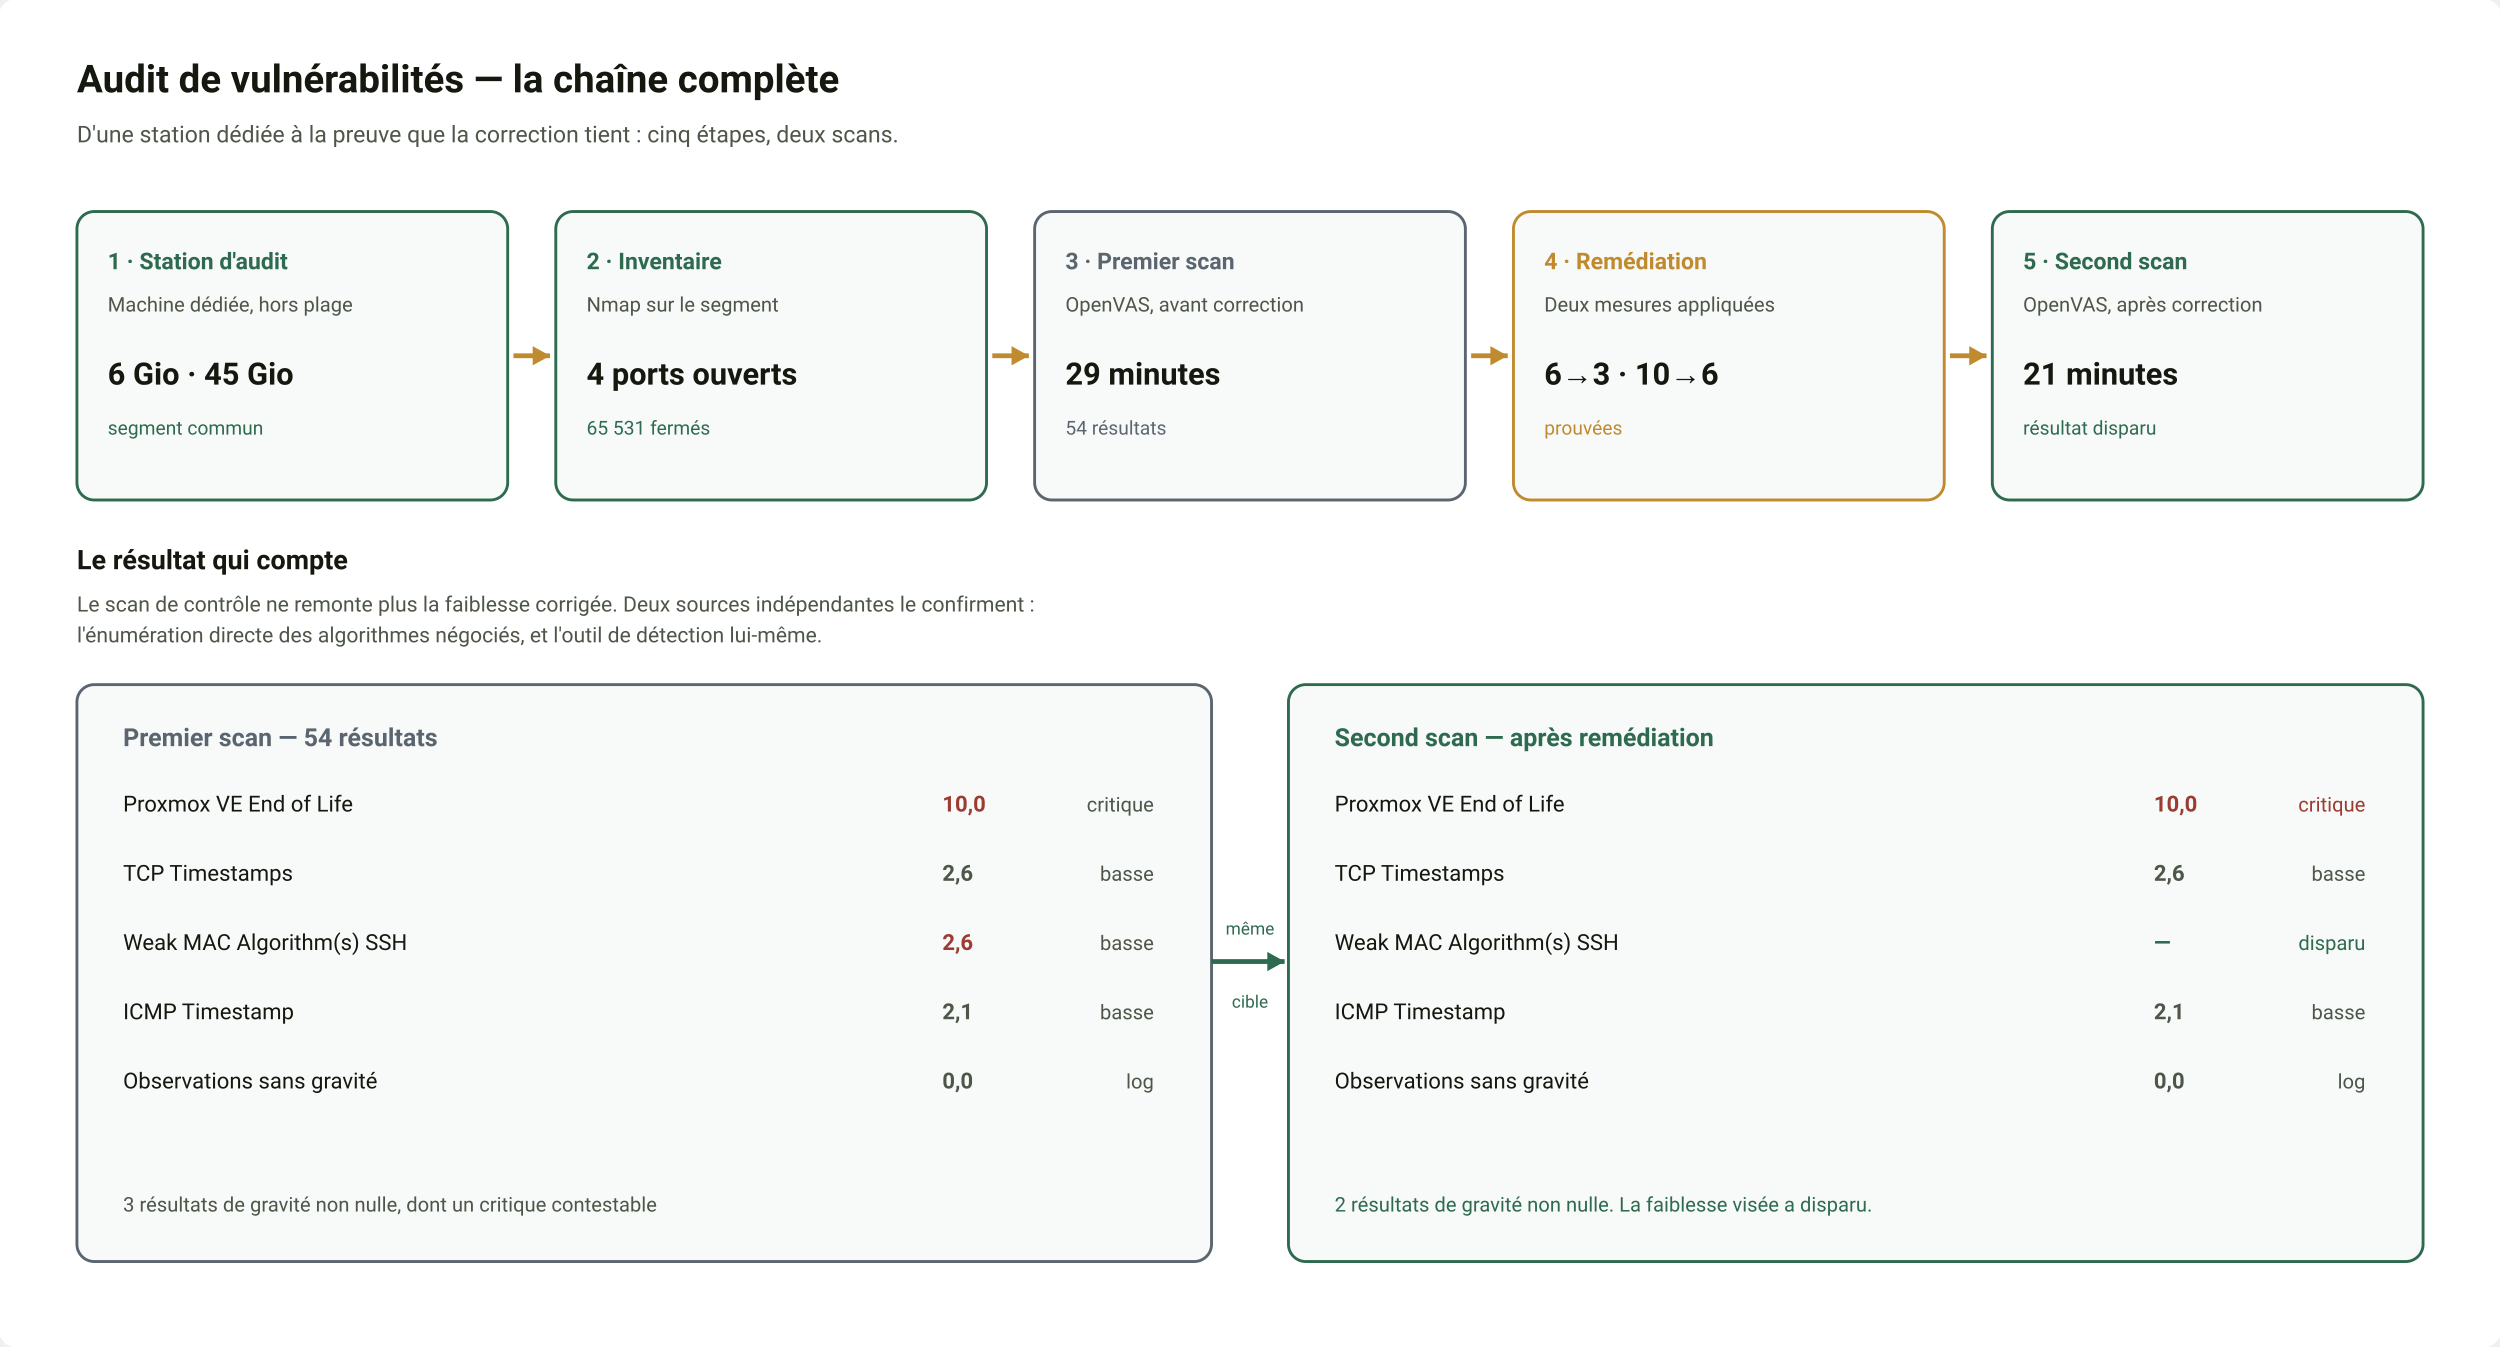
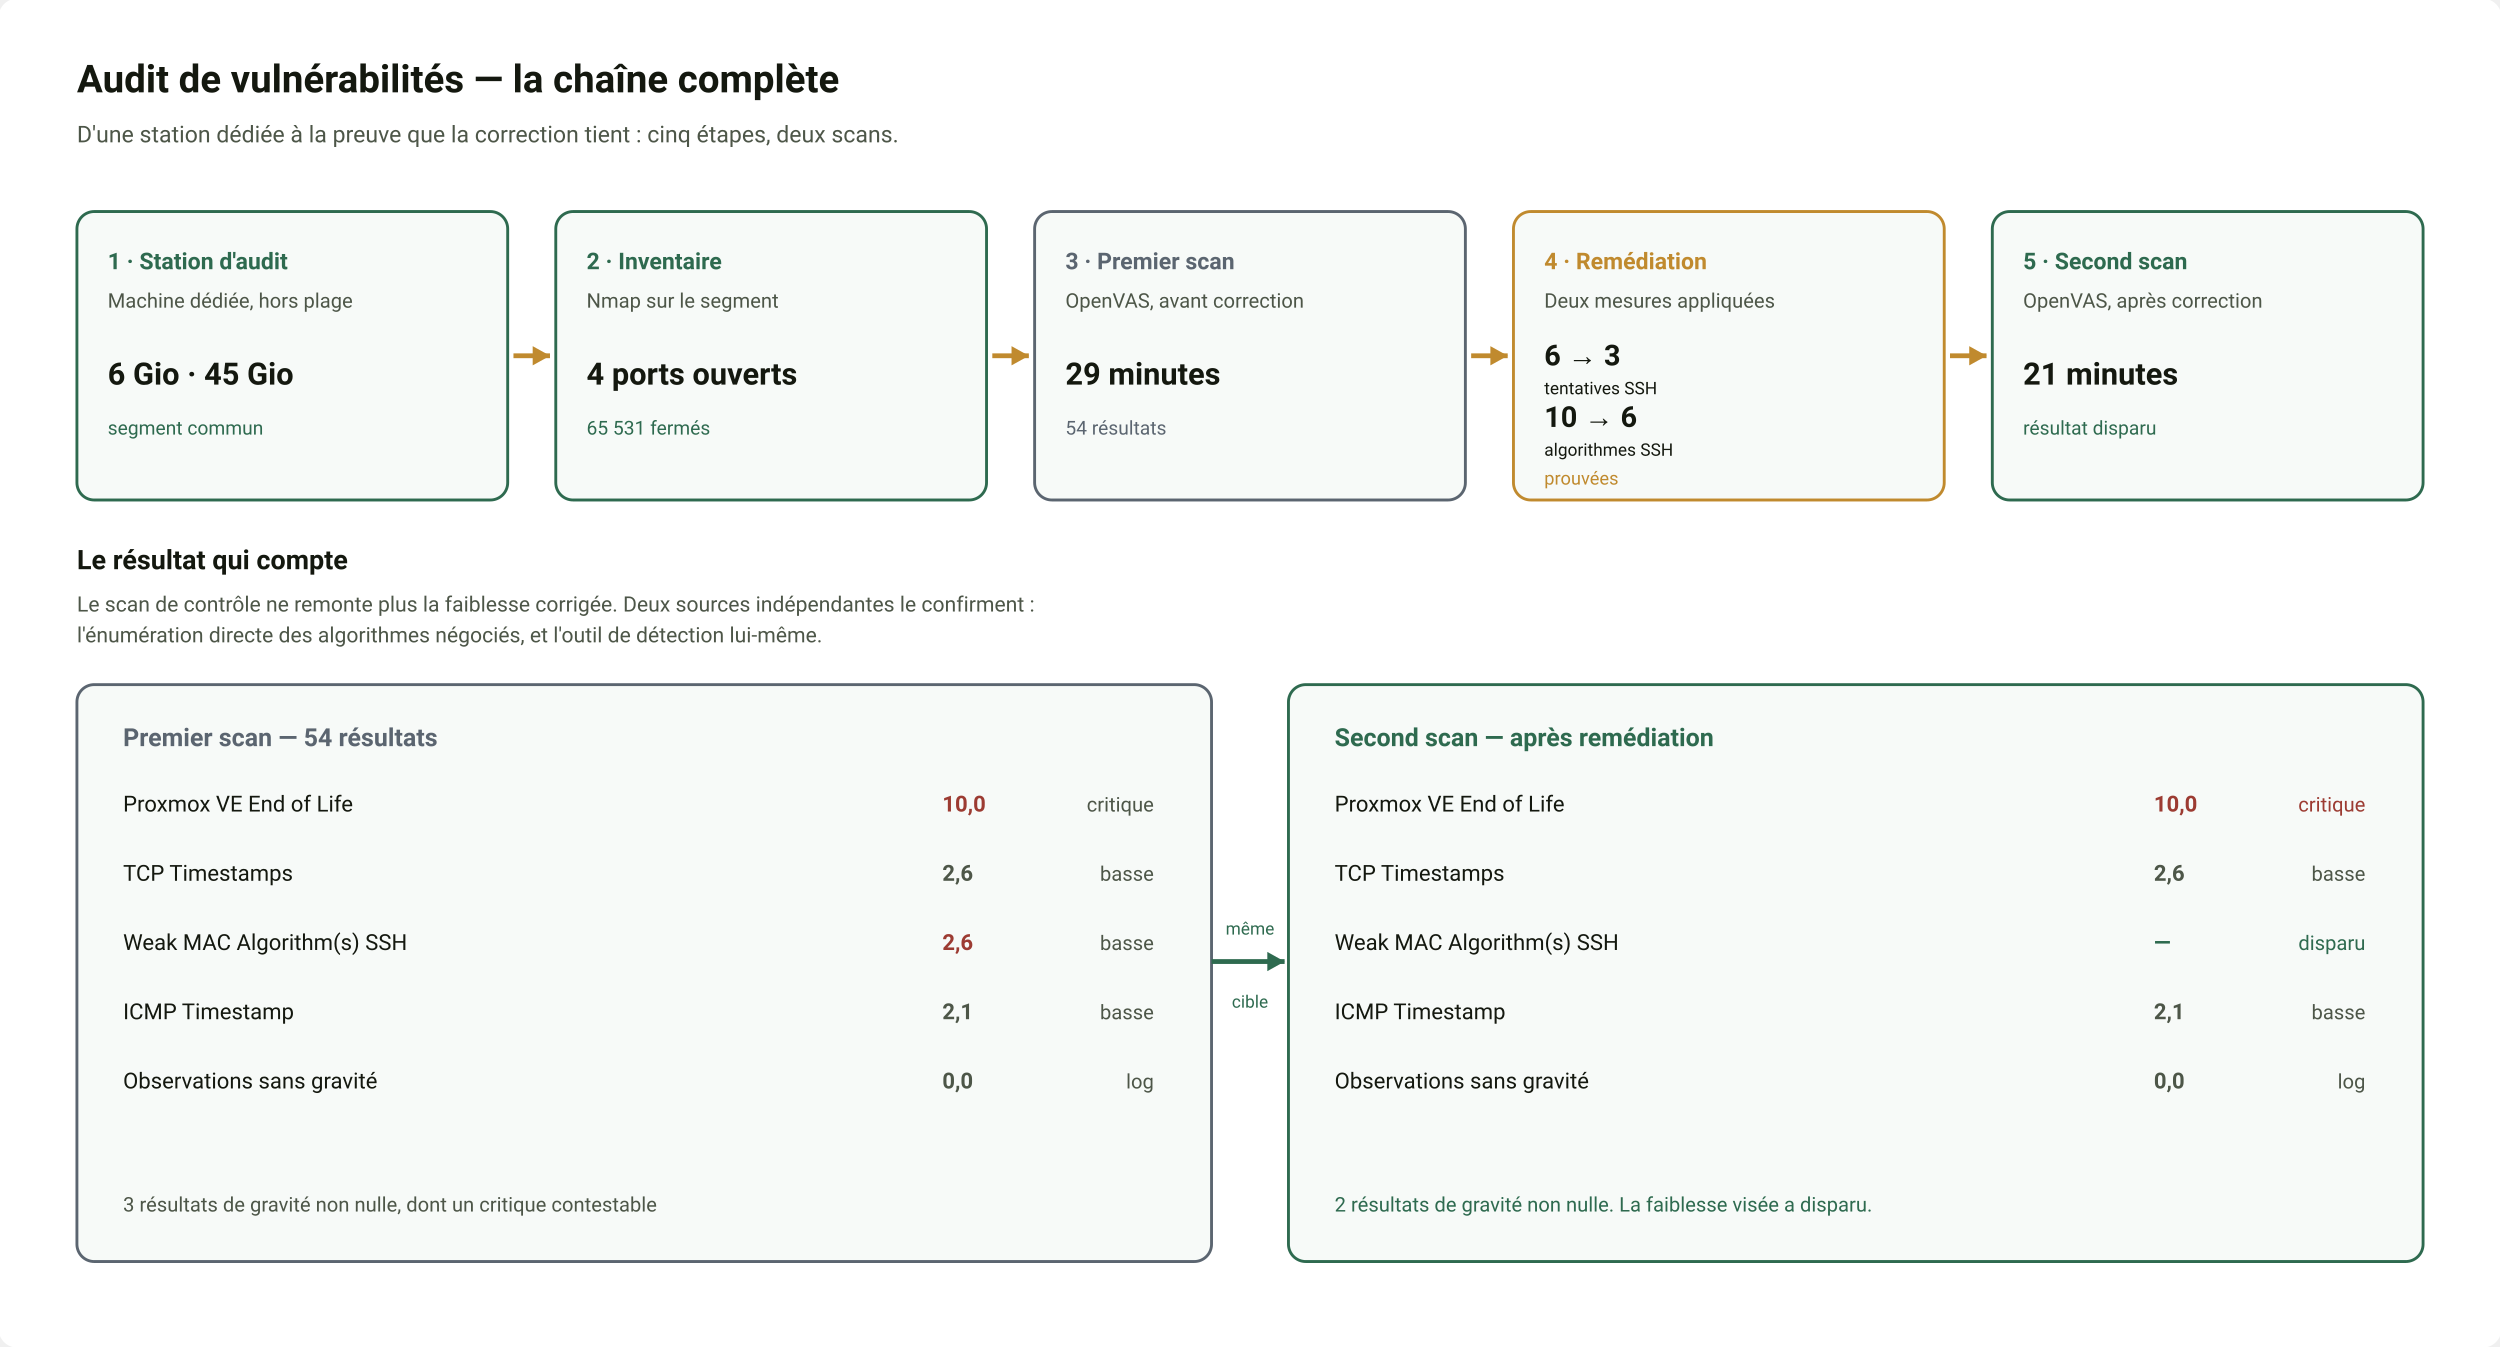
<svg xmlns="http://www.w3.org/2000/svg" width="1300" height="700" viewBox="0 0 1300 700">
  <rect x="0" y="0" width="1300" height="700" rx="9" fill="#ffffff" stroke="#ffffff" stroke-width="1.5" />
  <text x="40" y="48" font-size="20" fill="#14180f" font-family="-apple-system,BlinkMacSystemFont,Segoe UI,Roboto,Arial,sans-serif" font-weight="bold" text-anchor="start">Audit de vulnérabilités — la chaîne complète</text>
  <text x="40" y="74" font-size="12" fill="#4d5648" font-family="-apple-system,BlinkMacSystemFont,Segoe UI,Roboto,Arial,sans-serif" font-weight="normal" text-anchor="start">D'une station dédiée à la preuve que la correction tient : cinq étapes, deux scans.</text>
  <rect x="40" y="110" width="224" height="150" rx="9" fill="#f7faf8" stroke="#2e6a4f" stroke-width="1.5" />
  <text x="56" y="140" font-size="12" fill="#2e6a4f" font-family="-apple-system,BlinkMacSystemFont,Segoe UI,Roboto,Arial,sans-serif" font-weight="bold" text-anchor="start">1 · Station d'audit</text>
-   <text x="56" y="162" font-size="10.5" fill="#4d5648" font-family="-apple-system,BlinkMacSystemFont,Segoe UI,Roboto,Arial,sans-serif" font-weight="normal" text-anchor="start">Machine dédiée, hors plage</text>
+   <text x="56" y="160" font-size="10.5" fill="#4d5648" font-family="-apple-system,BlinkMacSystemFont,Segoe UI,Roboto,Arial,sans-serif" font-weight="normal" text-anchor="start">Machine dédiée, hors plage</text>
  <text x="56" y="200" font-size="16" fill="#14180f" font-family="-apple-system,BlinkMacSystemFont,Segoe UI,Roboto,Arial,sans-serif" font-weight="bold" text-anchor="start">6 Gio · 45 Gio</text>
  <text x="56" y="226" font-size="10" fill="#2e6a4f" font-family="-apple-system,BlinkMacSystemFont,Segoe UI,Roboto,Arial,sans-serif" font-weight="normal" text-anchor="start">segment commun</text>
  <rect x="289" y="110" width="224" height="150" rx="9" fill="#f7faf8" stroke="#2e6a4f" stroke-width="1.5" />
  <text x="305" y="140" font-size="12" fill="#2e6a4f" font-family="-apple-system,BlinkMacSystemFont,Segoe UI,Roboto,Arial,sans-serif" font-weight="bold" text-anchor="start">2 · Inventaire</text>
-   <text x="305" y="162" font-size="10.5" fill="#4d5648" font-family="-apple-system,BlinkMacSystemFont,Segoe UI,Roboto,Arial,sans-serif" font-weight="normal" text-anchor="start">Nmap sur le segment</text>
+   <text x="305" y="160" font-size="10.5" fill="#4d5648" font-family="-apple-system,BlinkMacSystemFont,Segoe UI,Roboto,Arial,sans-serif" font-weight="normal" text-anchor="start">Nmap sur le segment</text>
  <text x="305" y="200" font-size="16" fill="#14180f" font-family="-apple-system,BlinkMacSystemFont,Segoe UI,Roboto,Arial,sans-serif" font-weight="bold" text-anchor="start">4 ports ouverts</text>
  <text x="305" y="226" font-size="10" fill="#2e6a4f" font-family="-apple-system,BlinkMacSystemFont,Segoe UI,Roboto,Arial,sans-serif" font-weight="normal" text-anchor="start">65 531 fermés</text>
  <rect x="538" y="110" width="224" height="150" rx="9" fill="#f7faf8" stroke="#5b6570" stroke-width="1.5" />
  <text x="554" y="140" font-size="12" fill="#5b6570" font-family="-apple-system,BlinkMacSystemFont,Segoe UI,Roboto,Arial,sans-serif" font-weight="bold" text-anchor="start">3 · Premier scan</text>
-   <text x="554" y="162" font-size="10.5" fill="#4d5648" font-family="-apple-system,BlinkMacSystemFont,Segoe UI,Roboto,Arial,sans-serif" font-weight="normal" text-anchor="start">OpenVAS, avant correction</text>
+   <text x="554" y="160" font-size="10.5" fill="#4d5648" font-family="-apple-system,BlinkMacSystemFont,Segoe UI,Roboto,Arial,sans-serif" font-weight="normal" text-anchor="start">OpenVAS, avant correction</text>
  <text x="554" y="200" font-size="16" fill="#14180f" font-family="-apple-system,BlinkMacSystemFont,Segoe UI,Roboto,Arial,sans-serif" font-weight="bold" text-anchor="start">29 minutes</text>
  <text x="554" y="226" font-size="10" fill="#5b6570" font-family="-apple-system,BlinkMacSystemFont,Segoe UI,Roboto,Arial,sans-serif" font-weight="normal" text-anchor="start">54 résultats</text>
  <rect x="787" y="110" width="224" height="150" rx="9" fill="#f7faf8" stroke="#c08a2e" stroke-width="1.5" />
  <text x="803" y="140" font-size="12" fill="#c08a2e" font-family="-apple-system,BlinkMacSystemFont,Segoe UI,Roboto,Arial,sans-serif" font-weight="bold" text-anchor="start">4 · Remédiation</text>
-   <text x="803" y="162" font-size="10.5" fill="#4d5648" font-family="-apple-system,BlinkMacSystemFont,Segoe UI,Roboto,Arial,sans-serif" font-weight="normal" text-anchor="start">Deux mesures appliquées</text>
-   <text x="803" y="200" font-size="16" fill="#14180f" font-family="-apple-system,BlinkMacSystemFont,Segoe UI,Roboto,Arial,sans-serif" font-weight="bold" text-anchor="start">6→3 · 10→6</text>
-   <text x="803" y="226" font-size="10" fill="#c08a2e" font-family="-apple-system,BlinkMacSystemFont,Segoe UI,Roboto,Arial,sans-serif" font-weight="normal" text-anchor="start">prouvées</text>
+   <text x="803" y="160" font-size="10.5" fill="#4d5648" font-family="-apple-system,BlinkMacSystemFont,Segoe UI,Roboto,Arial,sans-serif" font-weight="normal" text-anchor="start">Deux mesures appliquées</text>
+   <text x="803" y="190" font-size="15" fill="#14180f" font-family="-apple-system,BlinkMacSystemFont,Segoe UI,Roboto,Arial,sans-serif" font-weight="bold" text-anchor="start">6 → 3</text>
+   <text x="803" y="205" font-size="9" fill="#14180f" font-family="-apple-system,BlinkMacSystemFont,Segoe UI,Roboto,Arial,sans-serif" font-weight="normal" text-anchor="start">tentatives SSH</text>
+   <text x="803" y="222" font-size="15" fill="#14180f" font-family="-apple-system,BlinkMacSystemFont,Segoe UI,Roboto,Arial,sans-serif" font-weight="bold" text-anchor="start">10 → 6</text>
+   <text x="803" y="237" font-size="9" fill="#14180f" font-family="-apple-system,BlinkMacSystemFont,Segoe UI,Roboto,Arial,sans-serif" font-weight="normal" text-anchor="start">algorithmes SSH</text>
+   <text x="803" y="252" font-size="9.5" fill="#c08a2e" font-family="-apple-system,BlinkMacSystemFont,Segoe UI,Roboto,Arial,sans-serif" font-weight="normal" text-anchor="start">prouvées</text>
  <rect x="1036" y="110" width="224" height="150" rx="9" fill="#f7faf8" stroke="#2e6a4f" stroke-width="1.5" />
  <text x="1052" y="140" font-size="12" fill="#2e6a4f" font-family="-apple-system,BlinkMacSystemFont,Segoe UI,Roboto,Arial,sans-serif" font-weight="bold" text-anchor="start">5 · Second scan</text>
-   <text x="1052" y="162" font-size="10.5" fill="#4d5648" font-family="-apple-system,BlinkMacSystemFont,Segoe UI,Roboto,Arial,sans-serif" font-weight="normal" text-anchor="start">OpenVAS, après correction</text>
+   <text x="1052" y="160" font-size="10.5" fill="#4d5648" font-family="-apple-system,BlinkMacSystemFont,Segoe UI,Roboto,Arial,sans-serif" font-weight="normal" text-anchor="start">OpenVAS, après correction</text>
  <text x="1052" y="200" font-size="16" fill="#14180f" font-family="-apple-system,BlinkMacSystemFont,Segoe UI,Roboto,Arial,sans-serif" font-weight="bold" text-anchor="start">21 minutes</text>
  <text x="1052" y="226" font-size="10" fill="#2e6a4f" font-family="-apple-system,BlinkMacSystemFont,Segoe UI,Roboto,Arial,sans-serif" font-weight="normal" text-anchor="start">résultat disparu</text>
  <line x1="267" y1="185" x2="286" y2="185" stroke="#c08a2e" stroke-width="2.5" />
  <polygon points="286,185 277,180 277,190" fill="#c08a2e" />
  <line x1="516" y1="185" x2="535" y2="185" stroke="#c08a2e" stroke-width="2.5" />
  <polygon points="535,185 526,180 526,190" fill="#c08a2e" />
  <line x1="765" y1="185" x2="784" y2="185" stroke="#c08a2e" stroke-width="2.5" />
  <polygon points="784,185 775,180 775,190" fill="#c08a2e" />
  <line x1="1014" y1="185" x2="1033" y2="185" stroke="#c08a2e" stroke-width="2.5" />
  <polygon points="1033,185 1024,180 1024,190" fill="#c08a2e" />
  <text x="40" y="296" font-size="14" fill="#14180f" font-family="-apple-system,BlinkMacSystemFont,Segoe UI,Roboto,Arial,sans-serif" font-weight="bold" text-anchor="start">Le résultat qui compte</text>
  <text x="40" y="318" font-size="11" fill="#4d5648" font-family="-apple-system,BlinkMacSystemFont,Segoe UI,Roboto,Arial,sans-serif" font-weight="normal" text-anchor="start">Le scan de contrôle ne remonte plus la faiblesse corrigée. Deux sources indépendantes le confirment :</text>
  <text x="40" y="334" font-size="11" fill="#4d5648" font-family="-apple-system,BlinkMacSystemFont,Segoe UI,Roboto,Arial,sans-serif" font-weight="normal" text-anchor="start">l'énumération directe des algorithmes négociés, et l'outil de détection lui-même.</text>
  <rect x="40" y="356" width="590" height="300" rx="9" fill="#f7faf8" stroke="#5b6570" stroke-width="1.5" />
  <text x="64" y="388" font-size="13" fill="#5b6570" font-family="-apple-system,BlinkMacSystemFont,Segoe UI,Roboto,Arial,sans-serif" font-weight="bold" text-anchor="start">Premier scan — 54 résultats</text>
  <text x="64" y="422" font-size="11.5" fill="#14180f" font-family="-apple-system,BlinkMacSystemFont,Segoe UI,Roboto,Arial,sans-serif" font-weight="normal" text-anchor="start">Proxmox VE End of Life</text>
  <text x="490" y="422" font-size="11.5" fill="#9c3b32" font-family="-apple-system,BlinkMacSystemFont,Segoe UI,Roboto,Arial,sans-serif" font-weight="bold" text-anchor="start">10,0</text>
  <text x="600" y="422" font-size="10.5" fill="#4d5648" font-family="-apple-system,BlinkMacSystemFont,Segoe UI,Roboto,Arial,sans-serif" font-weight="normal" text-anchor="end">critique</text>
  <text x="64" y="458" font-size="11.5" fill="#14180f" font-family="-apple-system,BlinkMacSystemFont,Segoe UI,Roboto,Arial,sans-serif" font-weight="normal" text-anchor="start">TCP Timestamps</text>
  <text x="490" y="458" font-size="11.5" fill="#4d5648" font-family="-apple-system,BlinkMacSystemFont,Segoe UI,Roboto,Arial,sans-serif" font-weight="bold" text-anchor="start">2,6</text>
  <text x="600" y="458" font-size="10.5" fill="#4d5648" font-family="-apple-system,BlinkMacSystemFont,Segoe UI,Roboto,Arial,sans-serif" font-weight="normal" text-anchor="end">basse</text>
  <text x="64" y="494" font-size="11.5" fill="#14180f" font-family="-apple-system,BlinkMacSystemFont,Segoe UI,Roboto,Arial,sans-serif" font-weight="normal" text-anchor="start">Weak MAC Algorithm(s) SSH</text>
  <text x="490" y="494" font-size="11.5" fill="#9c3b32" font-family="-apple-system,BlinkMacSystemFont,Segoe UI,Roboto,Arial,sans-serif" font-weight="bold" text-anchor="start">2,6</text>
  <text x="600" y="494" font-size="10.5" fill="#4d5648" font-family="-apple-system,BlinkMacSystemFont,Segoe UI,Roboto,Arial,sans-serif" font-weight="normal" text-anchor="end">basse</text>
  <text x="64" y="530" font-size="11.5" fill="#14180f" font-family="-apple-system,BlinkMacSystemFont,Segoe UI,Roboto,Arial,sans-serif" font-weight="normal" text-anchor="start">ICMP Timestamp</text>
  <text x="490" y="530" font-size="11.5" fill="#4d5648" font-family="-apple-system,BlinkMacSystemFont,Segoe UI,Roboto,Arial,sans-serif" font-weight="bold" text-anchor="start">2,1</text>
  <text x="600" y="530" font-size="10.5" fill="#4d5648" font-family="-apple-system,BlinkMacSystemFont,Segoe UI,Roboto,Arial,sans-serif" font-weight="normal" text-anchor="end">basse</text>
  <text x="64" y="566" font-size="11.5" fill="#14180f" font-family="-apple-system,BlinkMacSystemFont,Segoe UI,Roboto,Arial,sans-serif" font-weight="normal" text-anchor="start">Observations sans gravité</text>
  <text x="490" y="566" font-size="11.5" fill="#4d5648" font-family="-apple-system,BlinkMacSystemFont,Segoe UI,Roboto,Arial,sans-serif" font-weight="bold" text-anchor="start">0,0</text>
  <text x="600" y="566" font-size="10.5" fill="#4d5648" font-family="-apple-system,BlinkMacSystemFont,Segoe UI,Roboto,Arial,sans-serif" font-weight="normal" text-anchor="end">log</text>
  <text x="64" y="630" font-size="10.5" fill="#4d5648" font-family="-apple-system,BlinkMacSystemFont,Segoe UI,Roboto,Arial,sans-serif" font-weight="normal" text-anchor="start">3 résultats de gravité non nulle, dont un critique contestable</text>
  <rect x="670" y="356" width="590" height="300" rx="9" fill="#f7faf8" stroke="#2e6a4f" stroke-width="1.5" />
  <text x="694" y="388" font-size="13" fill="#2e6a4f" font-family="-apple-system,BlinkMacSystemFont,Segoe UI,Roboto,Arial,sans-serif" font-weight="bold" text-anchor="start">Second scan — après remédiation</text>
  <text x="694" y="422" font-size="11.5" fill="#14180f" font-family="-apple-system,BlinkMacSystemFont,Segoe UI,Roboto,Arial,sans-serif" font-weight="normal" text-anchor="start">Proxmox VE End of Life</text>
  <text x="1120" y="422" font-size="11.5" fill="#9c3b32" font-family="-apple-system,BlinkMacSystemFont,Segoe UI,Roboto,Arial,sans-serif" font-weight="bold" text-anchor="start">10,0</text>
  <text x="1230" y="422" font-size="10.5" fill="#9c3b32" font-family="-apple-system,BlinkMacSystemFont,Segoe UI,Roboto,Arial,sans-serif" font-weight="normal" text-anchor="end">critique</text>
  <text x="694" y="458" font-size="11.5" fill="#14180f" font-family="-apple-system,BlinkMacSystemFont,Segoe UI,Roboto,Arial,sans-serif" font-weight="normal" text-anchor="start">TCP Timestamps</text>
  <text x="1120" y="458" font-size="11.5" fill="#4d5648" font-family="-apple-system,BlinkMacSystemFont,Segoe UI,Roboto,Arial,sans-serif" font-weight="bold" text-anchor="start">2,6</text>
  <text x="1230" y="458" font-size="10.5" fill="#4d5648" font-family="-apple-system,BlinkMacSystemFont,Segoe UI,Roboto,Arial,sans-serif" font-weight="normal" text-anchor="end">basse</text>
  <text x="694" y="494" font-size="11.5" fill="#14180f" font-family="-apple-system,BlinkMacSystemFont,Segoe UI,Roboto,Arial,sans-serif" font-weight="normal" text-anchor="start">Weak MAC Algorithm(s) SSH</text>
  <text x="1120" y="494" font-size="11.5" fill="#2e6a4f" font-family="-apple-system,BlinkMacSystemFont,Segoe UI,Roboto,Arial,sans-serif" font-weight="bold" text-anchor="start">—</text>
  <text x="1230" y="494" font-size="10.5" fill="#2e6a4f" font-family="-apple-system,BlinkMacSystemFont,Segoe UI,Roboto,Arial,sans-serif" font-weight="normal" text-anchor="end">disparu</text>
  <text x="694" y="530" font-size="11.5" fill="#14180f" font-family="-apple-system,BlinkMacSystemFont,Segoe UI,Roboto,Arial,sans-serif" font-weight="normal" text-anchor="start">ICMP Timestamp</text>
  <text x="1120" y="530" font-size="11.5" fill="#4d5648" font-family="-apple-system,BlinkMacSystemFont,Segoe UI,Roboto,Arial,sans-serif" font-weight="bold" text-anchor="start">2,1</text>
  <text x="1230" y="530" font-size="10.5" fill="#4d5648" font-family="-apple-system,BlinkMacSystemFont,Segoe UI,Roboto,Arial,sans-serif" font-weight="normal" text-anchor="end">basse</text>
  <text x="694" y="566" font-size="11.5" fill="#14180f" font-family="-apple-system,BlinkMacSystemFont,Segoe UI,Roboto,Arial,sans-serif" font-weight="normal" text-anchor="start">Observations sans gravité</text>
  <text x="1120" y="566" font-size="11.5" fill="#4d5648" font-family="-apple-system,BlinkMacSystemFont,Segoe UI,Roboto,Arial,sans-serif" font-weight="bold" text-anchor="start">0,0</text>
  <text x="1230" y="566" font-size="10.5" fill="#4d5648" font-family="-apple-system,BlinkMacSystemFont,Segoe UI,Roboto,Arial,sans-serif" font-weight="normal" text-anchor="end">log</text>
  <text x="694" y="630" font-size="10.5" fill="#2e6a4f" font-family="-apple-system,BlinkMacSystemFont,Segoe UI,Roboto,Arial,sans-serif" font-weight="normal" text-anchor="start">2 résultats de gravité non nulle. La faiblesse visée a disparu.</text>
  <line x1="630" y1="500" x2="668" y2="500" stroke="#2e6a4f" stroke-width="2.5" />
  <polygon points="668,500 659,495 659,505" fill="#2e6a4f" />
  <text x="650" y="486" font-size="9" fill="#2e6a4f" font-family="-apple-system,BlinkMacSystemFont,Segoe UI,Roboto,Arial,sans-serif" font-weight="normal" text-anchor="middle">même</text>
  <text x="650" y="524" font-size="9" fill="#2e6a4f" font-family="-apple-system,BlinkMacSystemFont,Segoe UI,Roboto,Arial,sans-serif" font-weight="normal" text-anchor="middle">cible</text>
</svg>
